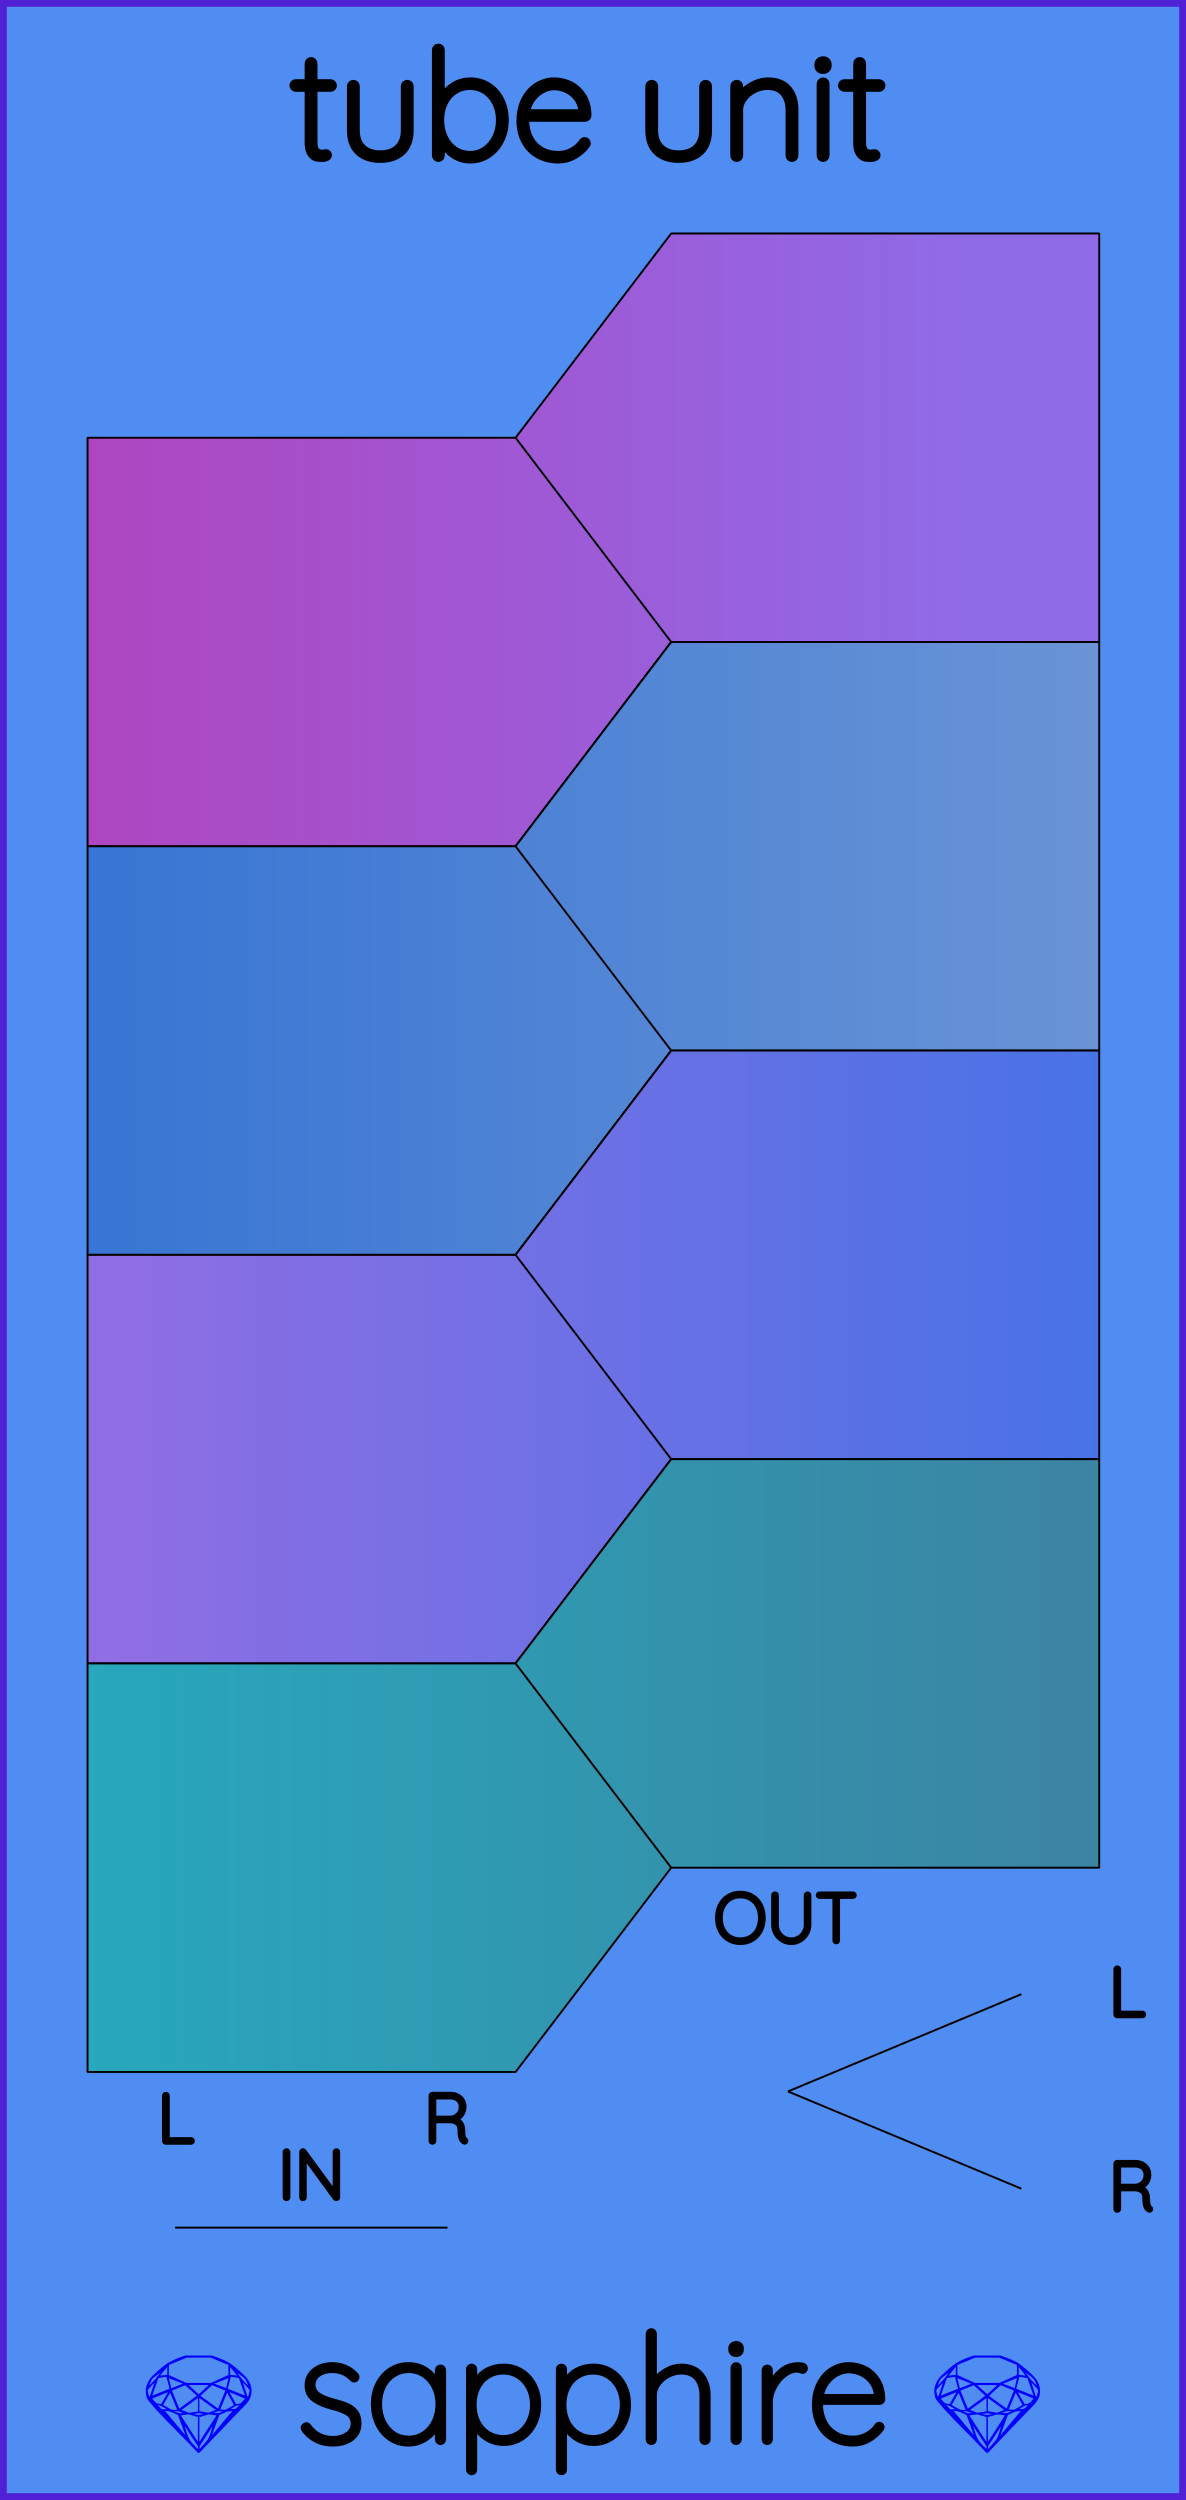
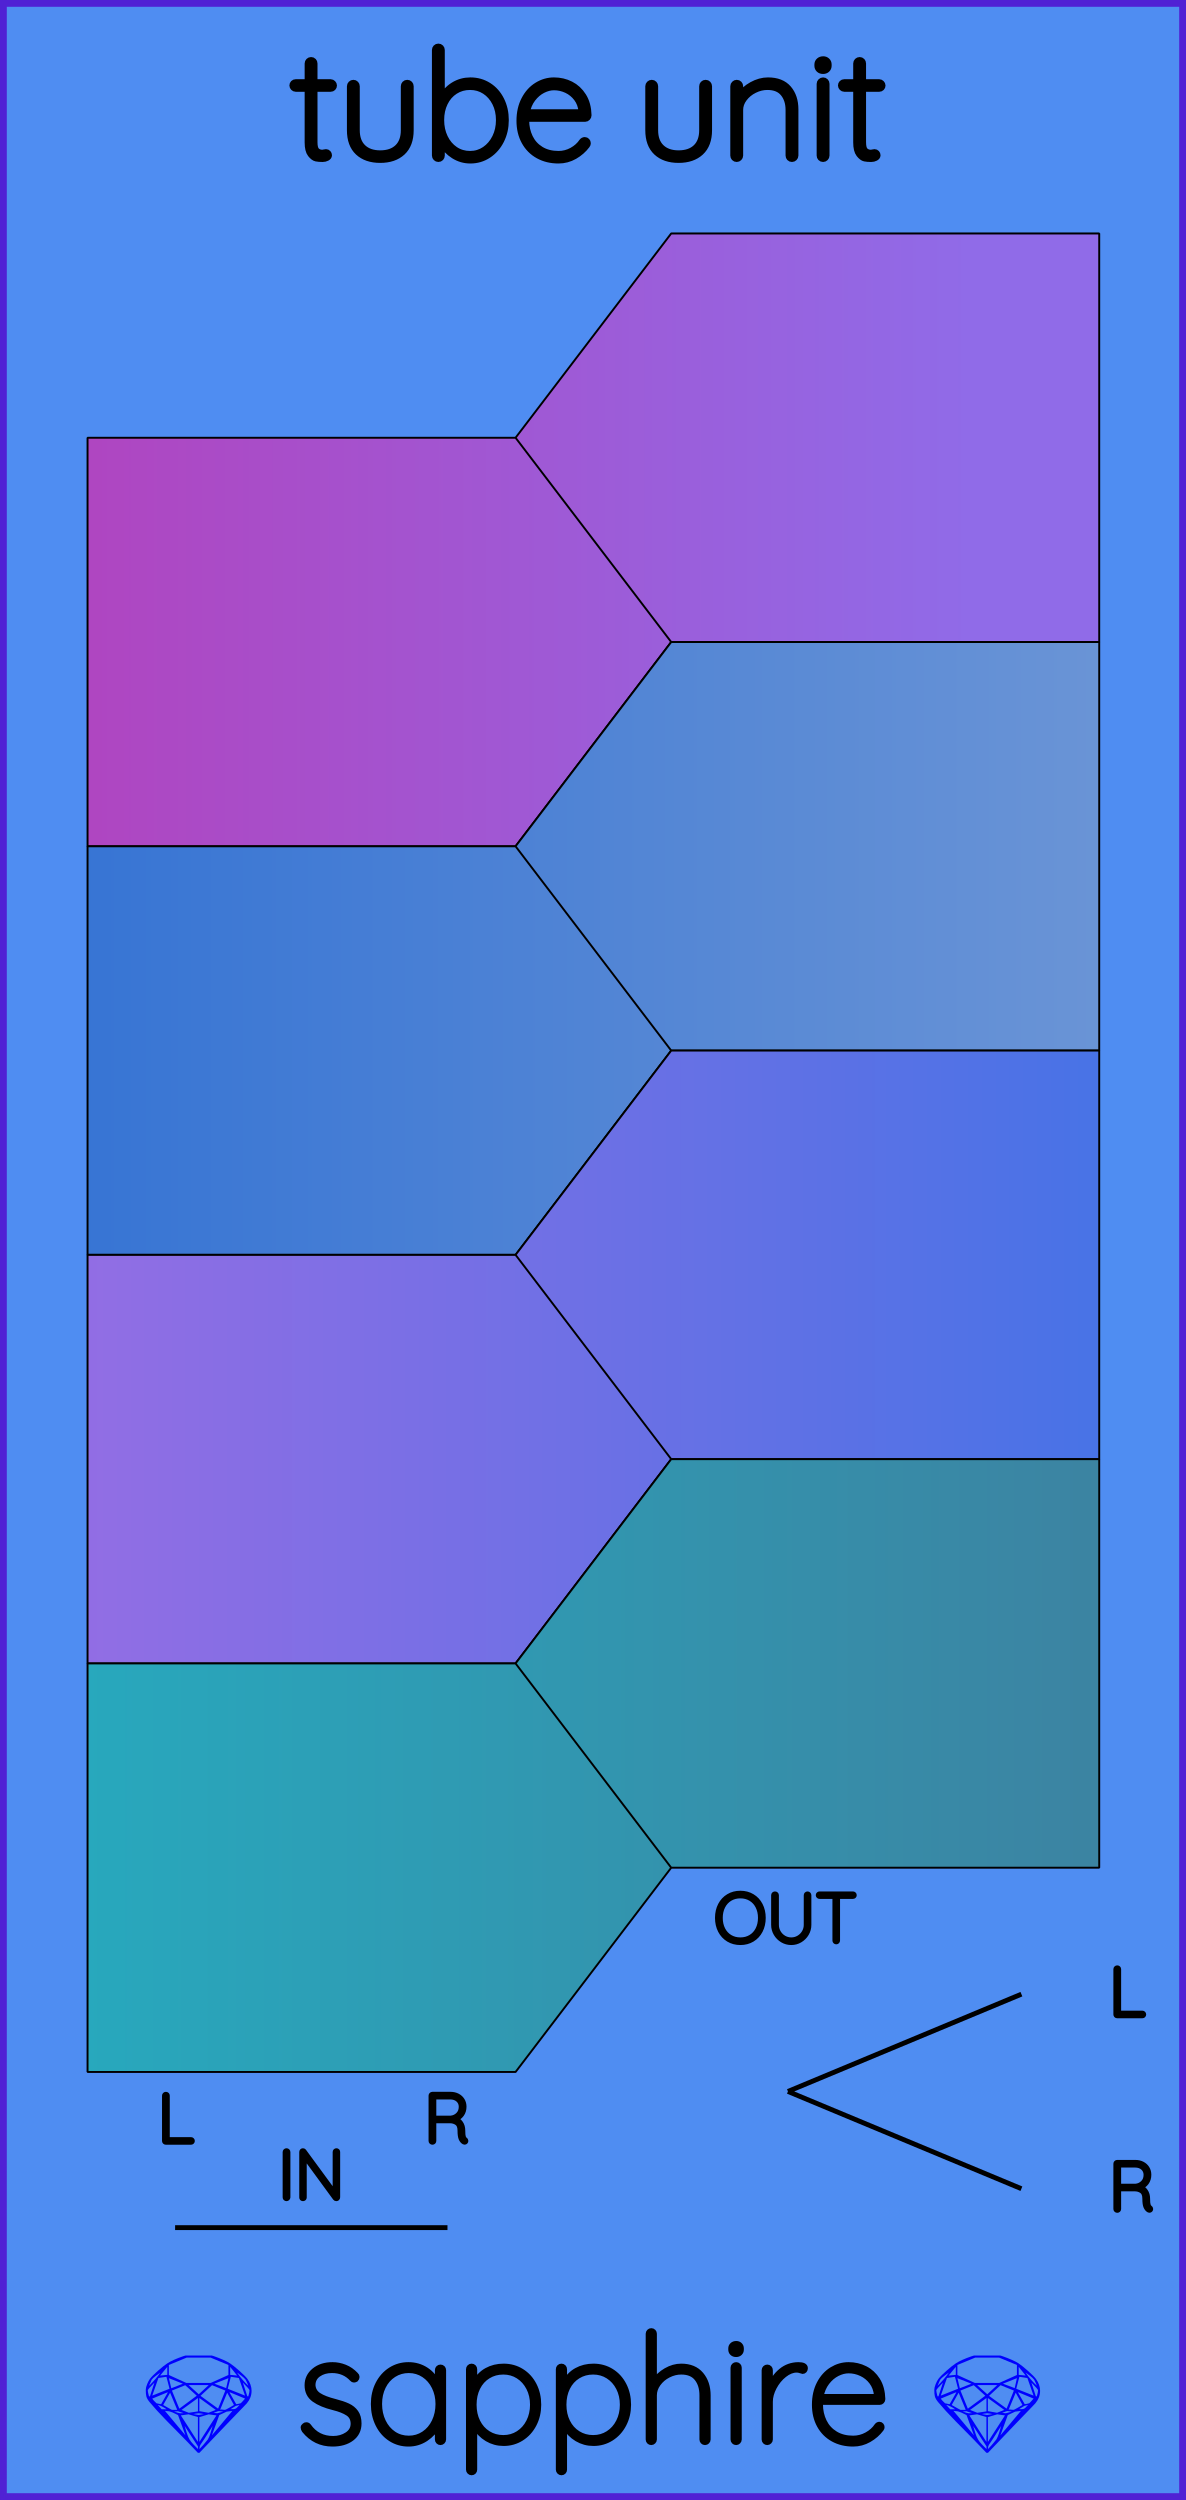
<svg xmlns="http://www.w3.org/2000/svg" width="60.96mm" height="128.50mm" viewBox="0 0 60.96 128.50">
  <defs>
    <linearGradient id="gradient_0" x1="50" y1="0" x2="0" y2="0" gradientUnits="userSpaceOnUse">
      <stop offset="0" style="stop-color:#906be8;stop-opacity:1;" />
      <stop offset="1" style="stop-color:#b242bd;stop-opacity:1;" />
    </linearGradient>
    <linearGradient id="gradient_1" x1="60" y1="0" x2="0" y2="0" gradientUnits="userSpaceOnUse">
      <stop offset="0" style="stop-color:#6d96d6;stop-opacity:1;" />
      <stop offset="1" style="stop-color:#3372d4;stop-opacity:1;" />
    </linearGradient>
    <linearGradient id="gradient_2" x1="0" y1="0" x2="60" y2="0" gradientUnits="userSpaceOnUse">
      <stop offset="0" style="stop-color:#986de4;stop-opacity:1;" />
      <stop offset="1" style="stop-color:#4373e6;stop-opacity:1;" />
    </linearGradient>
    <linearGradient id="gradient_3" x1="60" y1="0" x2="0" y2="0" gradientUnits="userSpaceOnUse">
      <stop offset="0" style="stop-color:#3d81a0;stop-opacity:1;" />
      <stop offset="1" style="stop-color:#26abbf;stop-opacity:1;" />
    </linearGradient>
  </defs>
  <g id="PanelLayer">
    <rect id="border_rect" width="60.96" height="128.5" x="0" y="0" style="display:inline;fill:#4f8df2;fill-opacity:1;fill-rule:nonzero;stroke:#5021d4;stroke-width:0.7;stroke-linecap:round;stroke-linejoin:round;stroke-dasharray:none;stroke-opacity:1;image-rendering:auto" />
    <path style="fill:url(#gradient_0);fill-opacity:1;stroke:#000000;stroke-width:0.1;stroke-linecap:round;stroke-linejoin:bevel;stroke-dasharray:none" d="M 4.50,22.50 L 26.50,22.50 L 34.50,33.00 L 26.50,43.50 L 4.50,43.50 z M 56.50,12.00 L 34.50,12.00 L 26.50,22.50 L 34.50,33.00 L 56.50,33.00 z " />
    <path style="fill:url(#gradient_1);fill-opacity:1;stroke:#000000;stroke-width:0.1;stroke-linecap:round;stroke-linejoin:bevel;stroke-dasharray:none" d="M 4.50,43.50 L 26.50,43.50 L 34.50,54.00 L 26.50,64.50 L 4.50,64.50 z M 56.50,33.00 L 34.50,33.00 L 26.50,43.50 L 34.50,54.00 L 56.50,54.00 z " />
    <path style="fill:url(#gradient_2);fill-opacity:1;stroke:#000000;stroke-width:0.1;stroke-linecap:round;stroke-linejoin:bevel;stroke-dasharray:none" d="M 4.50,64.50 L 26.50,64.50 L 34.50,75.00 L 26.50,85.50 L 4.50,85.50 z M 56.50,54.00 L 34.50,54.00 L 26.50,64.50 L 34.50,75.00 L 56.50,75.00 z " />
    <path style="fill:url(#gradient_3);fill-opacity:1;stroke:#000000;stroke-width:0.1;stroke-linecap:round;stroke-linejoin:bevel;stroke-dasharray:none" d="M 4.50,85.50 L 26.50,85.50 L 34.50,96.00 L 26.50,106.50 L 4.50,106.50 z M 56.50,75.00 L 34.50,75.00 L 26.50,85.50 L 34.50,96.00 L 56.50,96.00 z " />
    <g id="sapphire_insignia">
      <path id="brand_name" d="M15.586 124.775Q15.586 124.721 15.649 124.674Q15.687 124.636 15.742 124.636Q15.819 124.636 15.866 124.698Q16.316 125.342 17.123 125.342Q17.535 125.342 17.845 125.136Q18.155 124.93 18.155 124.581Q18.155 124.224 17.884 124.046Q17.612 123.867 17.139 123.751Q16.51 123.596 16.149 123.336Q15.788 123.076 15.788 122.602Q15.788 122.144 16.153 121.845Q16.518 121.547 17.092 121.547Q17.41 121.547 17.725 121.671Q18.039 121.795 18.295 122.067Q18.349 122.113 18.349 122.175Q18.349 122.245 18.295 122.299Q18.233 122.331 18.194 122.331Q18.14 122.331 18.101 122.284Q17.698 121.842 17.061 121.842Q16.65 121.842 16.366 122.043Q16.083 122.245 16.083 122.602Q16.106 122.936 16.39 123.118Q16.673 123.301 17.224 123.44Q17.62 123.541 17.88 123.662Q18.14 123.782 18.295 123.999Q18.45 124.216 18.45 124.566Q18.45 125.055 18.074 125.338Q17.698 125.621 17.092 125.621Q16.207 125.621 15.641 124.923Q15.586 124.837 15.586 124.775ZM22.797 121.826V125.388Q22.797 125.45 22.75 125.497Q22.703 125.544 22.641 125.544Q22.571 125.544 22.529 125.497Q22.486 125.45 22.486 125.388V124.69Q22.292 125.086 21.889 125.353Q21.485 125.621 20.996 125.621Q20.484 125.621 20.072 125.353Q19.661 125.086 19.428 124.616Q19.195 124.147 19.195 123.565Q19.195 122.99 19.432 122.528Q19.669 122.067 20.08 121.807Q20.491 121.547 20.996 121.547Q21.5 121.547 21.904 121.811Q22.308 122.074 22.486 122.517V121.826Q22.486 121.764 22.529 121.717Q22.571 121.671 22.641 121.671Q22.711 121.671 22.754 121.717Q22.797 121.764 22.797 121.826ZM22.517 123.565Q22.517 123.091 22.323 122.695Q22.129 122.299 21.784 122.071Q21.438 121.842 21.011 121.842Q20.585 121.842 20.239 122.063Q19.894 122.284 19.7 122.676Q19.506 123.068 19.506 123.565Q19.506 124.061 19.7 124.465Q19.894 124.868 20.235 125.097Q20.577 125.326 21.011 125.326Q21.438 125.326 21.784 125.097Q22.129 124.868 22.323 124.465Q22.517 124.061 22.517 123.565ZM27.686 123.603Q27.686 124.162 27.449 124.616Q27.213 125.07 26.801 125.33Q26.39 125.59 25.885 125.59Q25.42 125.59 25.032 125.357Q24.644 125.125 24.395 124.698V126.941Q24.395 127.003 24.353 127.049Q24.31 127.096 24.24 127.096Q24.178 127.096 24.131 127.049Q24.085 127.003 24.085 126.941V121.779Q24.085 121.717 24.128 121.671Q24.17 121.624 24.24 121.624Q24.31 121.624 24.353 121.671Q24.395 121.717 24.395 121.779V122.493Q24.628 122.051 25.016 121.838Q25.404 121.624 25.885 121.624Q26.398 121.624 26.809 121.88Q27.22 122.136 27.453 122.587Q27.686 123.037 27.686 123.603ZM27.376 123.603Q27.376 123.122 27.178 122.738Q26.98 122.354 26.638 122.136Q26.297 121.919 25.87 121.919Q25.435 121.919 25.09 122.133Q24.744 122.346 24.554 122.73Q24.364 123.114 24.364 123.603Q24.364 124.092 24.554 124.476Q24.744 124.861 25.09 125.078Q25.435 125.295 25.87 125.295Q26.297 125.295 26.638 125.078Q26.98 124.861 27.178 124.473Q27.376 124.085 27.376 123.603ZM32.304 123.603Q32.304 124.162 32.067 124.616Q31.83 125.07 31.419 125.33Q31.008 125.59 30.503 125.59Q30.038 125.59 29.65 125.357Q29.262 125.125 29.013 124.698V126.941Q29.013 127.003 28.971 127.049Q28.928 127.096 28.858 127.096Q28.796 127.096 28.749 127.049Q28.703 127.003 28.703 126.941V121.779Q28.703 121.717 28.745 121.671Q28.788 121.624 28.858 121.624Q28.928 121.624 28.971 121.671Q29.013 121.717 29.013 121.779V122.493Q29.246 122.051 29.634 121.838Q30.022 121.624 30.503 121.624Q31.015 121.624 31.427 121.88Q31.838 122.136 32.071 122.587Q32.304 123.037 32.304 123.603ZM31.993 123.603Q31.993 123.122 31.796 122.738Q31.598 122.354 31.256 122.136Q30.915 121.919 30.488 121.919Q30.053 121.919 29.708 122.133Q29.362 122.346 29.172 122.73Q28.982 123.114 28.982 123.603Q28.982 124.092 29.172 124.476Q29.362 124.861 29.708 125.078Q30.053 125.295 30.488 125.295Q30.915 125.295 31.256 125.078Q31.598 124.861 31.796 124.473Q31.993 124.085 31.993 123.603ZM36.394 123.122V125.388Q36.394 125.45 36.347 125.497Q36.301 125.544 36.239 125.544Q36.169 125.544 36.126 125.497Q36.084 125.45 36.084 125.388V123.122Q36.084 122.587 35.82 122.253Q35.556 121.919 35.013 121.919Q34.679 121.919 34.357 122.082Q34.035 122.245 33.833 122.525Q33.631 122.804 33.631 123.122V125.388Q33.631 125.45 33.584 125.497Q33.538 125.544 33.476 125.544Q33.406 125.544 33.363 125.497Q33.321 125.45 33.321 125.388V119.956Q33.321 119.894 33.367 119.847Q33.414 119.8 33.476 119.8Q33.546 119.8 33.588 119.847Q33.631 119.894 33.631 119.956V122.408Q33.848 122.067 34.233 121.845Q34.617 121.624 35.013 121.624Q35.68 121.624 36.037 122.047Q36.394 122.47 36.394 123.122ZM37.837 125.544Q37.768 125.544 37.725 125.497Q37.682 125.45 37.682 125.388V121.702Q37.682 121.64 37.729 121.593Q37.775 121.547 37.837 121.547Q37.907 121.547 37.95 121.593Q37.993 121.64 37.993 121.702V125.388Q37.993 125.45 37.946 125.497Q37.9 125.544 37.837 125.544ZM37.566 120.771V120.708Q37.566 120.6 37.644 120.53Q37.721 120.46 37.845 120.46Q37.954 120.46 38.028 120.53Q38.101 120.6 38.101 120.708V120.771Q38.101 120.879 38.028 120.949Q37.954 121.019 37.837 121.019Q37.713 121.019 37.64 120.949Q37.566 120.879 37.566 120.771ZM41.392 121.725Q41.392 121.795 41.353 121.842Q41.315 121.888 41.252 121.888Q41.229 121.888 41.14 121.853Q41.051 121.818 40.95 121.818Q40.632 121.818 40.313 122.071Q39.995 122.323 39.793 122.707Q39.592 123.091 39.592 123.448V125.388Q39.592 125.45 39.545 125.497Q39.498 125.544 39.436 125.544Q39.367 125.544 39.324 125.497Q39.281 125.45 39.281 125.388V121.826Q39.281 121.764 39.328 121.717Q39.374 121.671 39.436 121.671Q39.506 121.671 39.549 121.717Q39.592 121.764 39.592 121.826V122.649Q39.77 122.175 40.147 121.865Q40.523 121.554 41.035 121.547Q41.392 121.547 41.392 121.725ZM45.335 124.752Q45.335 124.806 45.304 124.845Q45.048 125.187 44.667 125.404Q44.287 125.621 43.852 125.621Q43.27 125.621 42.82 125.373Q42.37 125.125 42.118 124.667Q41.866 124.209 41.866 123.603Q41.866 122.982 42.11 122.513Q42.355 122.043 42.758 121.795Q43.162 121.547 43.62 121.547Q44.078 121.547 44.469 121.745Q44.861 121.942 45.11 122.338Q45.358 122.734 45.374 123.316Q45.374 123.378 45.327 123.429Q45.28 123.479 45.218 123.479H42.168V123.58Q42.168 124.061 42.362 124.461Q42.556 124.861 42.937 125.093Q43.317 125.326 43.852 125.326Q44.225 125.326 44.555 125.144Q44.885 124.962 45.071 124.682Q45.125 124.612 45.203 124.612Q45.257 124.612 45.296 124.655Q45.335 124.698 45.335 124.752ZM42.199 123.184H45.055V123.114Q45.017 122.719 44.803 122.435Q44.59 122.152 44.275 122.005Q43.961 121.857 43.62 121.857Q43.332 121.857 43.034 122.008Q42.735 122.16 42.506 122.459Q42.277 122.757 42.199 123.184Z" style="fill:#000000;stroke:#000000;stroke-width:0.265;stroke-linecap:square" />
      <g id="gemstones" style="stroke-width:0;fill:#0000ff;stroke:#2e2114;stroke-linecap:square;stroke-opacity:1">
        <path d="m 12.930,122.900 q 0,0.342 -0.243,0.631 -0.044,0.052 -0.204,0.215 -0.187,0.19 -0.785,0.813 l -1.444,1.513 q -0.019,0.003 -0.044,0.003 -0.028,0 -0.041,-0.003 -0.083,-0.083 -0.648,-0.675 -0.469,-0.474 -0.934,-0.948 -0.557,-0.568 -0.898,-0.981 -0.132,-0.16 -0.168,-0.298 -0.028,-0.102 -0.028,-0.342 0,-0.11 0.072,-0.289 0.066,-0.165 0.141,-0.265 0.119,-0.157 0.422,-0.424 0.284,-0.251 0.474,-0.375 0.273,-0.179 0.819,-0.367 0.096,-0.033 0.11,-0.033 h 1.361 q 0.011,0 0.105,0.033 0.568,0.201 0.824,0.367 0.165,0.105 0.474,0.378 0.322,0.284 0.422,0.422 0.215,0.295 0.215,0.626 z m -0.168,-0.273 q -0.033,-0.107 -0.135,-0.309 -0.072,-0.094 -0.209,-0.198 -0.119,-0.085 -0.234,-0.171 0.245,0.364 0.579,0.678 z m -0.573,-0.524 -0.358,-0.446 v 0.411 z m 0.637,0.758 q 0,-0.052 -0.342,-0.394 l 0.229,0.703 h 0.05 q 0.063,-0.218 0.063,-0.309 z m -0.232,0.273 -0.317,-0.904 -0.411,-0.063 -0.16,0.615 z m 0.003,0.154 -0.772,-0.32 h -0.03 l 0.345,0.606 q 0.08,-0.003 0.234,-0.047 0.025,-0.014 0.223,-0.24 z m -0.857,-1.05 -0.719,0.284 0.604,0.226 z m 0,-0.163 v -0.515 l -0.918,-0.38 h -1.224 l -0.918,0.38 v 0.515 l 0.898,0.408 h 1.254 z m 0.573,1.538 q -0.069,0.011 -0.198,0.052 -0.085,0.055 -0.259,0.163 0.019,0 0.063,0.003 0.041,0 0.063,0 0.119,0 0.19,-0.069 0.072,-0.072 0.141,-0.149 z m -0.289,0.003 -0.347,-0.631 -0.364,0.879 q 0.025,-0.017 0.066,-0.017 0.03,0 0.085,0.011 0.058,0.008 0.088,0.008 0.05,0 0.229,-0.107 0.229,-0.138 0.243,-0.143 z m -0.441,-0.741 -0.684,-0.276 -0.593,0.548 0.904,0.656 z m -0.854,-0.284 h -1.036 l 0.524,0.474 z m 0.75,1.367 q -0.229,-0.03 -0.229,-0.03 -0.036,0 -0.273,0.094 l 0.19,0.019 q 0.011,0 0.311,-0.083 z m -0.389,-0.088 -0.843,-0.612 v 0.675 l 0.471,0.083 z m 0.854,0.05 q -0.099,0.006 -0.295,0.039 -0.011,0.003 -0.378,0.176 -0.13,0.347 -0.38,1.042 z m -2.544,-1.397 -0.719,-0.284 0.124,0.518 z m -0.802,-0.455 v -0.411 l -0.367,0.446 z m 1.516,1.072 -0.593,-0.54 -0.684,0.276 0.38,0.929 z m 0.369,0.943 q -0.033,-0.003 -0.135,-0.025 -0.085,-0.017 -0.138,-0.017 -0.052,0 -0.138,0.017 -0.102,0.022 -0.135,0.025 0.265,0.047 0.273,0.047 0.008,0 0.273,-0.047 z m -0.309,-0.138 v -0.686 l -0.843,0.612 0.372,0.146 z m 0.951,0.207 -0.397,-0.055 -0.48,0.141 v 1.276 z m -2.888,-2.202 q -0.119,0.085 -0.234,0.174 -0.146,0.107 -0.209,0.196 -0.044,0.105 -0.135,0.314 0.369,-0.364 0.579,-0.684 z m 0.477,0.832 -0.16,-0.615 -0.411,0.063 -0.317,0.904 z m 0.394,1.083 -0.364,-0.879 -0.356,0.631 q 0.435,0.251 0.452,0.251 0.091,0 0.267,-0.003 z m 1.822,0.83 q -0.132,0.212 -0.405,0.634 -0.077,0.107 -0.22,0.328 -0.058,0.105 -0.055,0.226 0.16,-0.152 0.433,-0.496 0.077,-0.13 0.141,-0.339 0.055,-0.176 0.107,-0.353 z m -1.494,-0.661 -0.27,-0.088 -0.008,-0.011 q -0.025,0 -0.107,0.011 -0.066,0.006 -0.107,0.006 0.273,0.091 0.311,0.091 0.025,0 0.182,-0.008 z m -0.81,-1.064 h -0.03 l -0.772,0.32 q 0.066,0.097 0.223,0.24 0.077,0.014 0.234,0.047 z m -0.689,-0.502 q -0.342,0.347 -0.342,0.394 0,0.08 0.063,0.309 h 0.05 z m 2.235,3.045 v -1.276 l -0.48,-0.141 -0.397,0.055 z m -1.607,-1.676 q -0.256,-0.182 -0.458,-0.223 0.066,0.077 0.204,0.223 z m 1.61,2.045 v -0.138 l -0.684,-1.05 q 0.052,0.176 0.107,0.353 0.063,0.209 0.141,0.339 0.069,0.119 0.204,0.259 0.116,0.119 0.232,0.237 z m -0.645,-0.706 q -0.116,-0.328 -0.38,-1.042 -0.135,-0.066 -0.273,-0.13 -0.16,-0.072 -0.289,-0.072 -0.052,0 -0.11,-0.014 z" />
        <path d="m 53.460,122.900 q 0,0.342 -0.243,0.631 -0.044,0.052 -0.204,0.215 -0.187,0.19 -0.785,0.813 l -1.444,1.513 q -0.019,0.003 -0.044,0.003 -0.028,0 -0.041,-0.003 -0.083,-0.083 -0.648,-0.675 -0.469,-0.474 -0.934,-0.948 -0.557,-0.568 -0.898,-0.981 -0.132,-0.16 -0.168,-0.298 -0.028,-0.102 -0.028,-0.342 0,-0.11 0.072,-0.289 0.066,-0.165 0.141,-0.265 0.119,-0.157 0.422,-0.424 0.284,-0.251 0.474,-0.375 0.273,-0.179 0.819,-0.367 0.096,-0.033 0.11,-0.033 h 1.361 q 0.011,0 0.105,0.033 0.568,0.201 0.824,0.367 0.165,0.105 0.474,0.378 0.322,0.284 0.422,0.422 0.215,0.295 0.215,0.626 z m -0.168,-0.273 q -0.033,-0.107 -0.135,-0.309 -0.072,-0.094 -0.209,-0.198 -0.119,-0.085 -0.234,-0.171 0.245,0.364 0.579,0.678 z m -0.573,-0.524 -0.358,-0.446 v 0.411 z m 0.637,0.758 q 0,-0.052 -0.342,-0.394 l 0.229,0.703 h 0.05 q 0.063,-0.218 0.063,-0.309 z m -0.232,0.273 -0.317,-0.904 -0.411,-0.063 -0.16,0.615 z m 0.003,0.154 -0.772,-0.32 h -0.03 l 0.345,0.606 q 0.08,-0.003 0.234,-0.047 0.025,-0.014 0.223,-0.24 z m -0.857,-1.05 -0.719,0.284 0.604,0.226 z m 0,-0.163 v -0.515 l -0.918,-0.38 h -1.224 l -0.918,0.38 v 0.515 l 0.898,0.408 h 1.254 z m 0.573,1.538 q -0.069,0.011 -0.198,0.052 -0.085,0.055 -0.259,0.163 0.019,0 0.063,0.003 0.041,0 0.063,0 0.119,0 0.19,-0.069 0.072,-0.072 0.141,-0.149 z m -0.289,0.003 -0.347,-0.631 -0.364,0.879 q 0.025,-0.017 0.066,-0.017 0.03,0 0.085,0.011 0.058,0.008 0.088,0.008 0.05,0 0.229,-0.107 0.229,-0.138 0.243,-0.143 z m -0.441,-0.741 -0.684,-0.276 -0.593,0.548 0.904,0.656 z m -0.854,-0.284 h -1.036 l 0.524,0.474 z m 0.75,1.367 q -0.229,-0.03 -0.229,-0.03 -0.036,0 -0.273,0.094 l 0.19,0.019 q 0.011,0 0.311,-0.083 z m -0.389,-0.088 -0.843,-0.612 v 0.675 l 0.471,0.083 z m 0.854,0.05 q -0.099,0.006 -0.295,0.039 -0.011,0.003 -0.378,0.176 -0.13,0.347 -0.38,1.042 z m -2.544,-1.397 -0.719,-0.284 0.124,0.518 z m -0.802,-0.455 v -0.411 l -0.367,0.446 z m 1.516,1.072 -0.593,-0.54 -0.684,0.276 0.38,0.929 z m 0.369,0.943 q -0.033,-0.003 -0.135,-0.025 -0.085,-0.017 -0.138,-0.017 -0.052,0 -0.138,0.017 -0.102,0.022 -0.135,0.025 0.265,0.047 0.273,0.047 0.008,0 0.273,-0.047 z m -0.309,-0.138 v -0.686 l -0.843,0.612 0.372,0.146 z m 0.951,0.207 -0.397,-0.055 -0.48,0.141 v 1.276 z m -2.888,-2.202 q -0.119,0.085 -0.234,0.174 -0.146,0.107 -0.209,0.196 -0.044,0.105 -0.135,0.314 0.369,-0.364 0.579,-0.684 z m 0.477,0.832 -0.16,-0.615 -0.411,0.063 -0.317,0.904 z m 0.394,1.083 -0.364,-0.879 -0.356,0.631 q 0.435,0.251 0.452,0.251 0.091,0 0.267,-0.003 z m 1.822,0.83 q -0.132,0.212 -0.405,0.634 -0.077,0.107 -0.22,0.328 -0.058,0.105 -0.055,0.226 0.16,-0.152 0.433,-0.496 0.077,-0.13 0.141,-0.339 0.055,-0.176 0.107,-0.353 z m -1.494,-0.661 -0.27,-0.088 -0.008,-0.011 q -0.025,0 -0.107,0.011 -0.066,0.006 -0.107,0.006 0.273,0.091 0.311,0.091 0.025,0 0.182,-0.008 z m -0.81,-1.064 h -0.03 l -0.772,0.32 q 0.066,0.097 0.223,0.24 0.077,0.014 0.234,0.047 z m -0.689,-0.502 q -0.342,0.347 -0.342,0.394 0,0.08 0.063,0.309 h 0.05 z m 2.235,3.045 v -1.276 l -0.48,-0.141 -0.397,0.055 z m -1.607,-1.676 q -0.256,-0.182 -0.458,-0.223 0.066,0.077 0.204,0.223 z m 1.61,2.045 v -0.138 l -0.684,-1.05 q 0.052,0.176 0.107,0.353 0.063,0.209 0.141,0.339 0.069,0.119 0.204,0.259 0.116,0.119 0.232,0.237 z m -0.645,-0.706 q -0.116,-0.328 -0.38,-1.042 -0.135,-0.066 -0.273,-0.13 -0.16,-0.072 -0.289,-0.072 -0.052,0 -0.11,-0.014 z" />
      </g>
    </g>
    <path id="model_name" d="M17.145 4.395Q17.145 4.457 17.102 4.5Q17.06 4.542 16.998 4.542H16.144V7.305Q16.144 7.647 16.264 7.759Q16.384 7.872 16.571 7.872Q16.602 7.872 16.66 7.856Q16.718 7.841 16.757 7.841Q16.811 7.841 16.85 7.883Q16.889 7.926 16.889 7.981Q16.889 8.05 16.796 8.101Q16.703 8.151 16.579 8.151Q16.384 8.151 16.253 8.124Q16.121 8.097 15.977 7.915Q15.834 7.732 15.834 7.321V4.542H15.197Q15.143 4.542 15.096 4.496Q15.05 4.449 15.05 4.395Q15.05 4.333 15.092 4.29Q15.135 4.247 15.197 4.247H15.834V3.262Q15.834 3.2 15.88 3.153Q15.927 3.107 15.989 3.107Q16.059 3.107 16.101 3.153Q16.144 3.2 16.144 3.262V4.247H16.998Q17.052 4.247 17.099 4.294Q17.145 4.341 17.145 4.395ZM21.088 4.434V6.692Q21.088 7.429 20.672 7.814Q20.257 8.198 19.543 8.198Q18.829 8.198 18.418 7.814Q18.007 7.429 18.007 6.692V4.434Q18.007 4.372 18.053 4.325Q18.1 4.278 18.162 4.278Q18.232 4.278 18.274 4.325Q18.317 4.372 18.317 4.434V6.692Q18.317 7.274 18.643 7.589Q18.969 7.903 19.543 7.903Q20.125 7.903 20.451 7.589Q20.777 7.274 20.777 6.692V4.434Q20.777 4.372 20.82 4.325Q20.863 4.278 20.933 4.278Q21.002 4.278 21.045 4.325Q21.088 4.372 21.088 4.434ZM25.977 6.172Q25.977 6.747 25.741 7.216Q25.504 7.686 25.093 7.957Q24.681 8.229 24.177 8.229Q23.719 8.229 23.331 7.984Q22.943 7.74 22.687 7.305V7.996Q22.687 8.058 22.644 8.105Q22.601 8.151 22.531 8.151Q22.469 8.151 22.423 8.105Q22.376 8.058 22.376 7.996V2.571Q22.376 2.509 22.419 2.462Q22.462 2.416 22.531 2.416Q22.601 2.416 22.644 2.462Q22.687 2.509 22.687 2.571V5.101Q22.919 4.643 23.311 4.399Q23.703 4.154 24.177 4.154Q24.689 4.154 25.1 4.414Q25.512 4.674 25.744 5.136Q25.977 5.598 25.977 6.172ZM25.667 6.172Q25.667 5.675 25.469 5.284Q25.271 4.892 24.93 4.67Q24.588 4.449 24.161 4.449Q23.727 4.449 23.381 4.67Q23.036 4.892 22.846 5.284Q22.655 5.675 22.655 6.172Q22.655 6.669 22.849 7.072Q23.044 7.476 23.385 7.705Q23.727 7.934 24.161 7.934Q24.588 7.934 24.93 7.701Q25.271 7.468 25.469 7.069Q25.667 6.669 25.667 6.172ZM30.192 7.36Q30.192 7.414 30.16 7.453Q29.904 7.794 29.524 8.012Q29.144 8.229 28.709 8.229Q28.127 8.229 27.677 7.981Q27.227 7.732 26.975 7.274Q26.722 6.816 26.722 6.211Q26.722 5.59 26.967 5.121Q27.211 4.651 27.615 4.403Q28.018 4.154 28.476 4.154Q28.934 4.154 29.326 4.352Q29.718 4.55 29.966 4.946Q30.215 5.342 30.23 5.924Q30.23 5.986 30.184 6.036Q30.137 6.087 30.075 6.087H27.025V6.188Q27.025 6.669 27.219 7.069Q27.413 7.468 27.793 7.701Q28.174 7.934 28.709 7.934Q29.082 7.934 29.412 7.752Q29.741 7.569 29.928 7.29Q29.982 7.22 30.06 7.22Q30.114 7.22 30.153 7.263Q30.192 7.305 30.192 7.36ZM27.056 5.792H29.912V5.722Q29.873 5.326 29.66 5.043Q29.447 4.76 29.132 4.612Q28.818 4.465 28.476 4.465Q28.189 4.465 27.89 4.616Q27.592 4.767 27.363 5.066Q27.134 5.365 27.056 5.792ZM36.424 4.434V6.692Q36.424 7.429 36.008 7.814Q35.593 8.198 34.879 8.198Q34.165 8.198 33.754 7.814Q33.343 7.429 33.343 6.692V4.434Q33.343 4.372 33.389 4.325Q33.436 4.278 33.498 4.278Q33.568 4.278 33.61 4.325Q33.653 4.372 33.653 4.434V6.692Q33.653 7.274 33.979 7.589Q34.305 7.903 34.879 7.903Q35.461 7.903 35.787 7.589Q36.113 7.274 36.113 6.692V4.434Q36.113 4.372 36.156 4.325Q36.199 4.278 36.269 4.278Q36.338 4.278 36.381 4.325Q36.424 4.372 36.424 4.434ZM40.863 5.621V7.996Q40.863 8.058 40.816 8.105Q40.77 8.151 40.708 8.151Q40.638 8.151 40.595 8.105Q40.553 8.058 40.553 7.996V5.652Q40.553 5.124 40.277 4.787Q40.002 4.449 39.443 4.449Q39.101 4.449 38.772 4.612Q38.442 4.775 38.232 5.055Q38.023 5.334 38.023 5.652V7.996Q38.023 8.058 37.976 8.105Q37.929 8.151 37.867 8.151Q37.797 8.151 37.755 8.105Q37.712 8.058 37.712 7.996V4.434Q37.712 4.372 37.759 4.325Q37.805 4.278 37.867 4.278Q37.937 4.278 37.98 4.325Q38.023 4.372 38.023 4.434V4.954Q38.248 4.604 38.655 4.379Q39.062 4.154 39.474 4.154Q40.165 4.154 40.514 4.562Q40.863 4.969 40.863 5.621ZM42.307 8.151Q42.237 8.151 42.194 8.105Q42.151 8.058 42.151 7.996V4.31Q42.151 4.247 42.198 4.201Q42.245 4.154 42.307 4.154Q42.377 4.154 42.419 4.201Q42.462 4.247 42.462 4.31V7.996Q42.462 8.058 42.415 8.105Q42.369 8.151 42.307 8.151ZM42.035 3.378V3.316Q42.035 3.207 42.113 3.138Q42.19 3.068 42.314 3.068Q42.423 3.068 42.497 3.138Q42.571 3.207 42.571 3.316V3.378Q42.571 3.487 42.497 3.557Q42.423 3.627 42.307 3.627Q42.182 3.627 42.109 3.557Q42.035 3.487 42.035 3.378ZM45.341 4.395Q45.341 4.457 45.298 4.5Q45.256 4.542 45.194 4.542H44.34V7.305Q44.34 7.647 44.46 7.759Q44.581 7.872 44.767 7.872Q44.798 7.872 44.856 7.856Q44.914 7.841 44.953 7.841Q45.008 7.841 45.046 7.883Q45.085 7.926 45.085 7.981Q45.085 8.05 44.992 8.101Q44.899 8.151 44.775 8.151Q44.581 8.151 44.449 8.124Q44.317 8.097 44.173 7.915Q44.03 7.732 44.03 7.321V4.542H43.393Q43.339 4.542 43.292 4.496Q43.246 4.449 43.246 4.395Q43.246 4.333 43.288 4.29Q43.331 4.247 43.393 4.247H44.03V3.262Q44.03 3.2 44.076 3.153Q44.123 3.107 44.185 3.107Q44.255 3.107 44.297 3.153Q44.34 3.2 44.34 3.262V4.247H45.194Q45.248 4.247 45.295 4.294Q45.341 4.341 45.341 4.395Z" style="display:inline;stroke:#000000;stroke-width:0.35;stroke-linecap:round;stroke-linejoin:bevel" />
    <path d="M14.727 113.014Q14.692 113.014 14.672 112.993Q14.653 112.972 14.653 112.94V110.619Q14.653 110.587 14.674 110.566Q14.695 110.545 14.727 110.545Q14.759 110.545 14.78 110.566Q14.801 110.587 14.801 110.619V112.94Q14.797 112.972 14.776 112.993Q14.755 113.014 14.727 113.014ZM17.359 110.612V112.937Q17.359 112.975 17.337 112.995Q17.316 113.014 17.285 113.014Q17.249 113.014 17.228 112.986L15.641 110.816V112.954Q15.641 112.979 15.621 112.997Q15.602 113.014 15.573 113.014Q15.542 113.014 15.524 112.997Q15.507 112.979 15.507 112.954V110.615Q15.507 110.58 15.526 110.562Q15.545 110.545 15.57 110.545Q15.602 110.545 15.623 110.569L17.224 112.753V110.612Q17.224 110.584 17.244 110.564Q17.263 110.545 17.292 110.545Q17.323 110.545 17.341 110.564Q17.359 110.584 17.359 110.612Z" style="stroke:#000000;stroke-width:0.25;stroke-linecap:round;stroke-linejoin:bevel" />
    <path d="M9.889 110.044Q9.889 110.075 9.867 110.095Q9.846 110.114 9.818 110.114H8.523Q8.492 110.114 8.472 110.093Q8.453 110.072 8.453 110.044V107.715Q8.453 107.687 8.474 107.666Q8.495 107.645 8.527 107.645Q8.559 107.645 8.58 107.666Q8.601 107.687 8.601 107.715V109.973H9.818Q9.846 109.973 9.867 109.994Q9.889 110.015 9.889 110.044Z" style="stroke:#000000;stroke-width:0.25;stroke-linecap:round;stroke-linejoin:bevel" />
    <path d="M23.948 110.04Q23.948 110.072 23.929 110.091Q23.91 110.111 23.881 110.111Q23.86 110.111 23.85 110.104Q23.754 110.051 23.698 109.925Q23.642 109.8 23.642 109.514Q23.642 109.225 23.486 109.118Q23.331 109.01 23.126 109.01H22.301V110.044Q22.301 110.072 22.28 110.093Q22.259 110.114 22.227 110.114Q22.195 110.114 22.174 110.093Q22.153 110.072 22.153 110.044V107.715Q22.153 107.687 22.174 107.666Q22.195 107.645 22.223 107.645H23.155Q23.359 107.645 23.518 107.728Q23.677 107.811 23.765 107.955Q23.853 108.1 23.853 108.283Q23.853 108.52 23.728 108.689Q23.603 108.858 23.402 108.918Q23.571 108.971 23.68 109.128Q23.79 109.285 23.79 109.514Q23.79 109.751 23.82 109.844Q23.85 109.938 23.91 109.977Q23.948 110.001 23.948 110.04ZM23.172 108.869Q23.395 108.848 23.55 108.693Q23.705 108.537 23.705 108.287Q23.705 108.068 23.55 107.927Q23.395 107.786 23.137 107.786H22.301V108.869Z" style="stroke:#000000;stroke-width:0.25;stroke-linecap:round;stroke-linejoin:bevel" />
    <path d="M38.055 99.85Q37.712 99.85 37.444 99.689Q37.176 99.528 37.026 99.239Q36.876 98.95 36.876 98.579Q36.876 98.209 37.026 97.92Q37.176 97.63 37.444 97.47Q37.712 97.309 38.055 97.309Q38.397 97.309 38.665 97.47Q38.933 97.63 39.083 97.92Q39.233 98.209 39.233 98.579Q39.233 98.95 39.083 99.239Q38.933 99.528 38.665 99.689Q38.397 99.85 38.055 99.85ZM38.055 97.451Q37.755 97.451 37.52 97.592Q37.286 97.733 37.155 97.99Q37.025 98.248 37.025 98.579Q37.025 98.911 37.155 99.169Q37.286 99.426 37.52 99.567Q37.755 99.708 38.055 99.708Q38.355 99.708 38.589 99.567Q38.824 99.426 38.954 99.169Q39.085 98.911 39.085 98.579Q39.085 98.248 38.954 97.99Q38.824 97.733 38.589 97.592Q38.355 97.451 38.055 97.451ZM41.579 97.415V98.939Q41.579 99.186 41.455 99.394Q41.332 99.603 41.124 99.726Q40.916 99.85 40.672 99.85Q40.425 99.85 40.217 99.726Q40.009 99.603 39.886 99.394Q39.762 99.186 39.762 98.939V97.415Q39.762 97.384 39.783 97.364Q39.804 97.345 39.836 97.345Q39.868 97.345 39.889 97.366Q39.91 97.387 39.91 97.415V98.939Q39.91 99.147 40.013 99.324Q40.115 99.5 40.289 99.604Q40.464 99.708 40.672 99.708Q40.88 99.708 41.055 99.604Q41.23 99.5 41.334 99.324Q41.438 99.147 41.438 98.939V97.415Q41.438 97.387 41.457 97.366Q41.477 97.345 41.508 97.345Q41.54 97.345 41.559 97.366Q41.579 97.387 41.579 97.415ZM43.911 97.412Q43.911 97.444 43.891 97.461Q43.872 97.479 43.84 97.479H43.053V99.744Q43.053 99.772 43.032 99.793Q43.011 99.814 42.983 99.814Q42.951 99.814 42.932 99.793Q42.912 99.772 42.912 99.744V97.479H42.126Q42.097 97.479 42.076 97.459Q42.055 97.44 42.055 97.412Q42.055 97.384 42.076 97.364Q42.097 97.345 42.126 97.345H43.84Q43.868 97.345 43.89 97.364Q43.911 97.384 43.911 97.412Z" style="stroke:#000000;stroke-width:0.25;stroke-linecap:round;stroke-linejoin:bevel" />
    <path d="M58.789 103.544Q58.789 103.575 58.767 103.595Q58.746 103.614 58.718 103.614H57.423Q57.392 103.614 57.372 103.593Q57.353 103.572 57.353 103.544V101.215Q57.353 101.187 57.374 101.166Q57.395 101.145 57.427 101.145Q57.459 101.145 57.48 101.166Q57.501 101.187 57.501 101.215V103.473H58.718Q58.746 103.473 58.767 103.494Q58.789 103.515 58.789 103.544Z" style="stroke:#000000;stroke-width:0.25;stroke-linecap:round;stroke-linejoin:bevel" />
    <path d="M59.148 113.54Q59.148 113.572 59.129 113.591Q59.11 113.611 59.081 113.611Q59.06 113.611 59.05 113.604Q58.954 113.551 58.898 113.425Q58.842 113.3 58.842 113.014Q58.842 112.725 58.686 112.618Q58.531 112.51 58.326 112.51H57.501V113.544Q57.501 113.572 57.48 113.593Q57.459 113.614 57.427 113.614Q57.395 113.614 57.374 113.593Q57.353 113.572 57.353 113.544V111.215Q57.353 111.187 57.374 111.166Q57.395 111.145 57.423 111.145H58.355Q58.559 111.145 58.718 111.228Q58.877 111.311 58.965 111.455Q59.053 111.6 59.053 111.783Q59.053 112.02 58.928 112.189Q58.803 112.358 58.602 112.418Q58.771 112.471 58.88 112.628Q58.99 112.785 58.99 113.014Q58.99 113.251 59.02 113.344Q59.05 113.438 59.11 113.477Q59.148 113.501 59.148 113.54ZM58.372 112.369Q58.595 112.348 58.75 112.193Q58.905 112.037 58.905 111.787Q58.905 111.568 58.75 111.427Q58.595 111.286 58.337 111.286H57.501V112.369Z" style="stroke:#000000;stroke-width:0.25;stroke-linecap:round;stroke-linejoin:bevel" />
-     <path id="input_connector_path" style="stroke:#000000;stroke-width:0.1;stroke-linecap:round;stroke-linejoin:bevel;stroke-dasharray:none" d="M 9,114.5 L 23,114.5 z" />
-     <path id="drive_connector_path" style="stroke:#000000;stroke-width:0.1;stroke-linecap:round;stroke-linejoin:bevel;stroke-dasharray:none" d="M 40.5,107.5 L 52.5,102.5 z L 52.5,112.5 z" />
+     <path id="input_connector_path" style="stroke:#000000;stroke-width:0.25;stroke-linecap:round;stroke-linejoin:bevel;stroke-dasharray:none" d="M 9,114.5 L 23,114.5 z" />
+     <path id="drive_connector_path" style="stroke:#000000;stroke-width:0.25;stroke-linecap:round;stroke-linejoin:bevel;stroke-dasharray:none" d="M 40.5,107.5 L 52.5,102.5 z L 52.5,112.5 z" />
  </g>
</svg>
